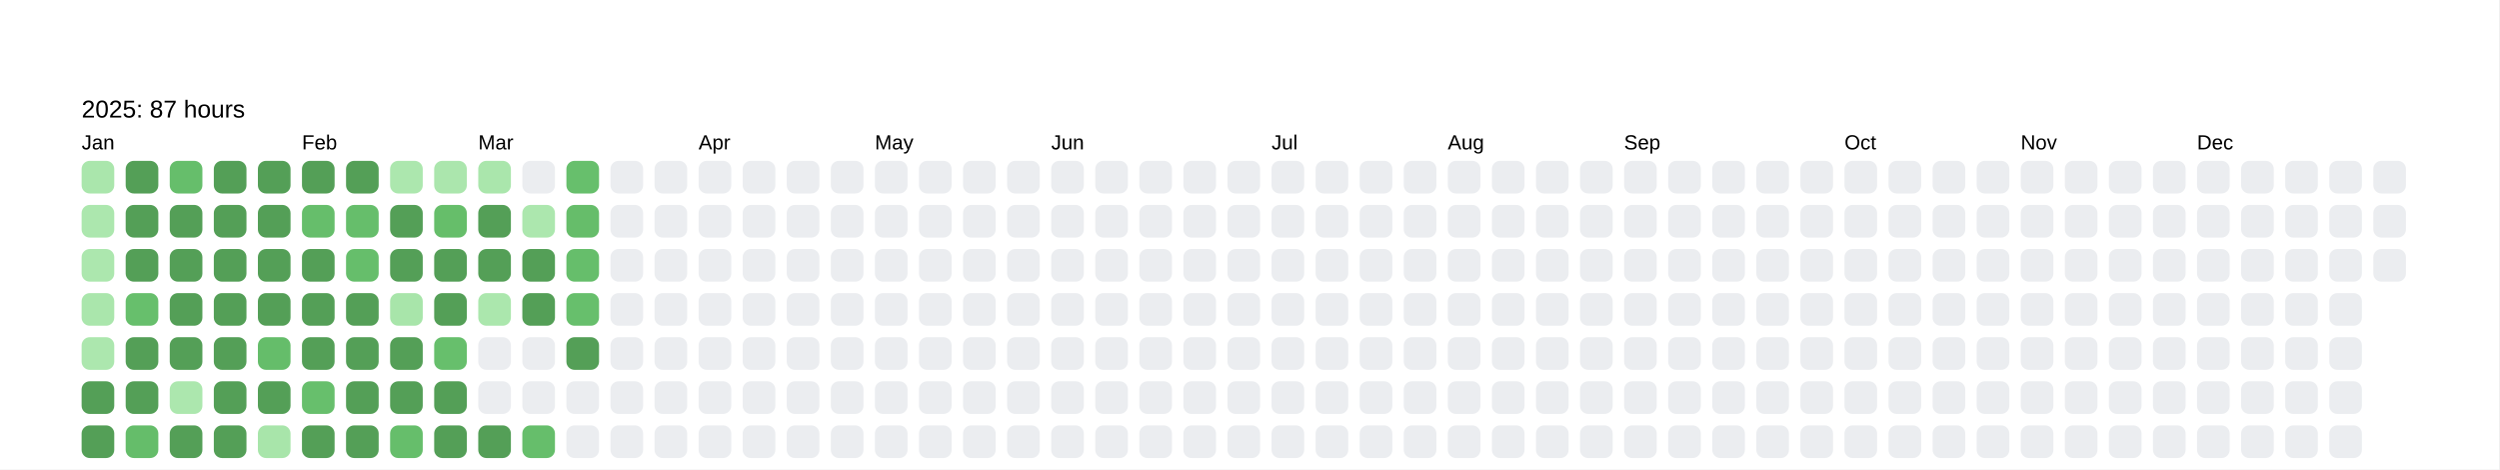
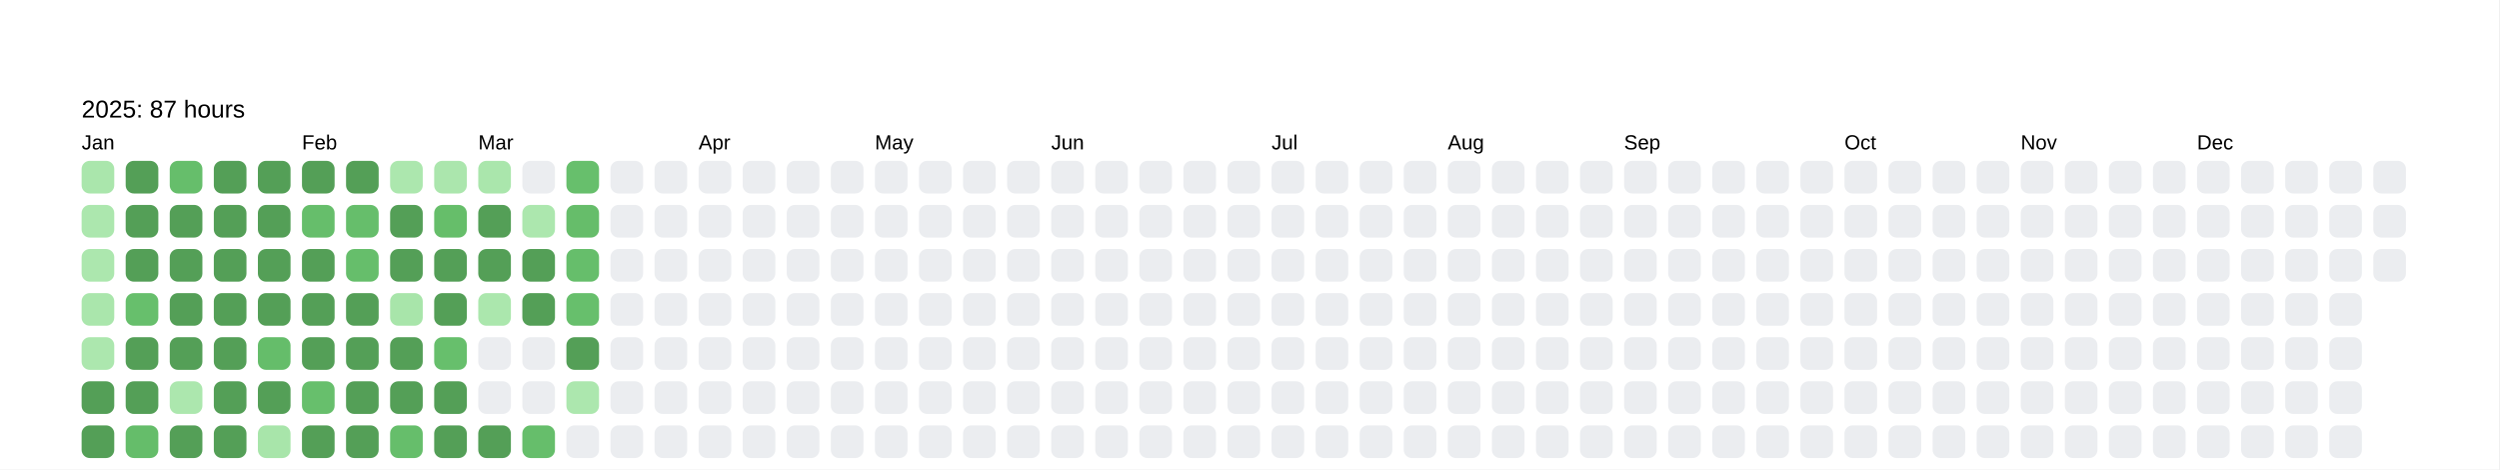
<svg xmlns="http://www.w3.org/2000/svg" baseProfile="full" height="57.5mm" version="1.1" viewBox="0,0,306.2,57.5" width="306.2mm">
  <defs />
  <rect fill="#FFFFFF" height="57.5" width="306.2" x="0" y="0" />
  <text fill="#000000" style="font-size:6px; font-family:Arial; font-weight:bold;" x="10" y="10" />
  <text fill="#000000" style="font-size:3px; font-family:Arial;" x="10" y="14.4">2025: 87 hours</text>
  <text fill="#000000" style="font-size:2.5px; font-family:Arial" x="10" y="18.3">Jan</text>
  <rect fill="#aae6ac" height="4" rx="1" ry="1" width="4" x="10" y="19.7" />
  <rect fill="#ace7ae" height="4" rx="1" ry="1" width="4" x="10" y="25.1" />
  <rect fill="#ace7ae" height="4" rx="1" ry="1" width="4" x="10" y="30.5" />
  <rect fill="#aae6ac" height="4" rx="1" ry="1" width="4" x="10" y="35.9" />
  <rect fill="#ace7ae" height="4" rx="1" ry="1" width="4" x="10" y="41.3" />
  <rect fill="#549F57" height="4" rx="1" ry="1" width="4" x="10" y="46.7" />
  <rect fill="#549F57" height="4" rx="1" ry="1" width="4" x="10" y="52.1" />
  <rect fill="#549F57" height="4" rx="1" ry="1" width="4" x="15.4" y="19.7" />
  <rect fill="#549F57" height="4" rx="1" ry="1" width="4" x="15.4" y="25.1" />
  <rect fill="#549F57" height="4" rx="1" ry="1" width="4" x="15.4" y="30.5" />
  <rect fill="#67bf6c" height="4" rx="1" ry="1" width="4" x="15.4" y="35.9" />
  <rect fill="#549F57" height="4" rx="1" ry="1" width="4" x="15.4" y="41.3" />
  <rect fill="#549F57" height="4" rx="1" ry="1" width="4" x="15.4" y="46.7" />
  <rect fill="#65bd6a" height="4" rx="1" ry="1" width="4" x="15.4" y="52.1" />
  <rect fill="#66be6b" height="4" rx="1" ry="1" width="4" x="20.8" y="19.7" />
  <rect fill="#549F57" height="4" rx="1" ry="1" width="4" x="20.8" y="25.1" />
  <rect fill="#549F57" height="4" rx="1" ry="1" width="4" x="20.8" y="30.5" />
  <rect fill="#549F57" height="4" rx="1" ry="1" width="4" x="20.8" y="35.9" />
  <rect fill="#549F57" height="4" rx="1" ry="1" width="4" x="20.8" y="41.3" />
  <rect fill="#ace7ae" height="4" rx="1" ry="1" width="4" x="20.8" y="46.7" />
  <rect fill="#549F57" height="4" rx="1" ry="1" width="4" x="20.8" y="52.1" />
  <rect fill="#549F57" height="4" rx="1" ry="1" width="4" x="26.2" y="19.7" />
  <rect fill="#549F57" height="4" rx="1" ry="1" width="4" x="26.2" y="25.1" />
  <rect fill="#549F57" height="4" rx="1" ry="1" width="4" x="26.2" y="30.5" />
  <rect fill="#549F57" height="4" rx="1" ry="1" width="4" x="26.2" y="35.9" />
  <rect fill="#549F57" height="4" rx="1" ry="1" width="4" x="26.2" y="41.3" />
  <rect fill="#549F57" height="4" rx="1" ry="1" width="4" x="26.2" y="46.7" />
  <rect fill="#549F57" height="4" rx="1" ry="1" width="4" x="26.2" y="52.1" />
  <rect fill="#549F57" height="4" rx="1" ry="1" width="4" x="31.6" y="19.7" />
  <rect fill="#549F57" height="4" rx="1" ry="1" width="4" x="31.6" y="25.1" />
  <rect fill="#549F57" height="4" rx="1" ry="1" width="4" x="31.6" y="30.5" />
  <rect fill="#549F57" height="4" rx="1" ry="1" width="4" x="31.6" y="35.9" />
  <rect fill="#65bd6a" height="4" rx="1" ry="1" width="4" x="31.6" y="41.3" />
  <rect fill="#549F57" height="4" rx="1" ry="1" width="4" x="31.6" y="46.7" />
  <rect fill="#a8e5aa" height="4" rx="1" ry="1" width="4" x="31.6" y="52.1" />
  <text fill="#000000" style="font-size:2.5px; font-family:Arial" x="37.0" y="18.3">Feb</text>
  <rect fill="#549F57" height="4" rx="1" ry="1" width="4" x="37.0" y="19.7" />
  <rect fill="#66be6b" height="4" rx="1" ry="1" width="4" x="37.0" y="25.1" />
  <rect fill="#549F57" height="4" rx="1" ry="1" width="4" x="37.0" y="30.5" />
  <rect fill="#549F57" height="4" rx="1" ry="1" width="4" x="37.0" y="35.9" />
  <rect fill="#549F57" height="4" rx="1" ry="1" width="4" x="37.0" y="41.3" />
  <rect fill="#67bf6c" height="4" rx="1" ry="1" width="4" x="37.0" y="46.7" />
  <rect fill="#549F57" height="4" rx="1" ry="1" width="4" x="37.0" y="52.1" />
  <rect fill="#549F57" height="4" rx="1" ry="1" width="4" x="42.4" y="19.7" />
  <rect fill="#66be6b" height="4" rx="1" ry="1" width="4" x="42.4" y="25.1" />
  <rect fill="#66be6b" height="4" rx="1" ry="1" width="4" x="42.4" y="30.5" />
  <rect fill="#549F57" height="4" rx="1" ry="1" width="4" x="42.4" y="35.9" />
  <rect fill="#549F57" height="4" rx="1" ry="1" width="4" x="42.4" y="41.3" />
  <rect fill="#549F57" height="4" rx="1" ry="1" width="4" x="42.4" y="46.7" />
  <rect fill="#549F57" height="4" rx="1" ry="1" width="4" x="42.4" y="52.1" />
  <rect fill="#ace7ae" height="4" rx="1" ry="1" width="4" x="47.8" y="19.7" />
  <rect fill="#549F57" height="4" rx="1" ry="1" width="4" x="47.8" y="25.1" />
  <rect fill="#549F57" height="4" rx="1" ry="1" width="4" x="47.8" y="30.5" />
  <rect fill="#a8e5aa" height="4" rx="1" ry="1" width="4" x="47.8" y="35.9" />
  <rect fill="#549F57" height="4" rx="1" ry="1" width="4" x="47.8" y="41.3" />
  <rect fill="#549F57" height="4" rx="1" ry="1" width="4" x="47.8" y="46.7" />
  <rect fill="#66be6b" height="4" rx="1" ry="1" width="4" x="47.8" y="52.1" />
  <rect fill="#abe6ad" height="4" rx="1" ry="1" width="4" x="53.2" y="19.7" />
  <rect fill="#66be6a" height="4" rx="1" ry="1" width="4" x="53.2" y="25.1" />
  <rect fill="#549F57" height="4" rx="1" ry="1" width="4" x="53.2" y="30.5" />
  <rect fill="#549F57" height="4" rx="1" ry="1" width="4" x="53.2" y="35.9" />
  <rect fill="#67bf6c" height="4" rx="1" ry="1" width="4" x="53.2" y="41.3" />
  <rect fill="#549F57" height="4" rx="1" ry="1" width="4" x="53.2" y="46.7" />
  <rect fill="#549F57" height="4" rx="1" ry="1" width="4" x="53.2" y="52.1" />
  <text fill="#000000" style="font-size:2.5px; font-family:Arial" x="58.6" y="18.3">Mar</text>
  <rect fill="#aae6ac" height="4" rx="1" ry="1" width="4" x="58.6" y="19.7" />
  <rect fill="#549F57" height="4" rx="1" ry="1" width="4" x="58.6" y="25.1" />
  <rect fill="#549F57" height="4" rx="1" ry="1" width="4" x="58.6" y="30.5" />
  <rect fill="#abe7ad" height="4" rx="1" ry="1" width="4" x="58.6" y="35.9" />
  <rect fill="#EBEDF0" height="4" rx="1" ry="1" width="4" x="58.6" y="41.3" />
  <rect fill="#EBEDF0" height="4" rx="1" ry="1" width="4" x="58.6" y="46.7" />
  <rect fill="#549F57" height="4" rx="1" ry="1" width="4" x="58.6" y="52.1" />
  <rect fill="#EBEDF0" height="4" rx="1" ry="1" width="4" x="64" y="19.7" />
  <rect fill="#ace7ae" height="4" rx="1" ry="1" width="4" x="64" y="25.1" />
  <rect fill="#549F57" height="4" rx="1" ry="1" width="4" x="64" y="30.5" />
  <rect fill="#549F57" height="4" rx="1" ry="1" width="4" x="64" y="35.9" />
  <rect fill="#EBEDF0" height="4" rx="1" ry="1" width="4" x="64" y="41.3" />
  <rect fill="#EBEDF0" height="4" rx="1" ry="1" width="4" x="64" y="46.7" />
  <rect fill="#66be6b" height="4" rx="1" ry="1" width="4" x="64" y="52.1" />
  <rect fill="#67bf6c" height="4" rx="1" ry="1" width="4" x="69.4" y="19.7" />
  <rect fill="#66bd6a" height="4" rx="1" ry="1" width="4" x="69.4" y="25.1" />
  <rect fill="#66be6b" height="4" rx="1" ry="1" width="4" x="69.4" y="30.5" />
  <rect fill="#67bf6c" height="4" rx="1" ry="1" width="4" x="69.4" y="35.9" />
  <rect fill="#549F57" height="4" rx="1" ry="1" width="4" x="69.4" y="41.3" />
-   <rect fill="#EBEDF0" height="4" rx="1" ry="1" width="4" x="69.4" y="46.7" />
+   <rect fill="#ace7ae" height="4" rx="1" ry="1" width="4" x="69.4" y="46.7" />
  <rect fill="#EBEDF0" height="4" rx="1" ry="1" width="4" x="69.4" y="52.1" />
  <rect fill="#EBEDF0" height="4" rx="1" ry="1" width="4" x="74.8" y="19.7" />
  <rect fill="#EBEDF0" height="4" rx="1" ry="1" width="4" x="74.8" y="25.1" />
  <rect fill="#EBEDF0" height="4" rx="1" ry="1" width="4" x="74.8" y="30.5" />
  <rect fill="#EBEDF0" height="4" rx="1" ry="1" width="4" x="74.8" y="35.9" />
  <rect fill="#EBEDF0" height="4" rx="1" ry="1" width="4" x="74.8" y="41.3" />
  <rect fill="#EBEDF0" height="4" rx="1" ry="1" width="4" x="74.8" y="46.7" />
  <rect fill="#EBEDF0" height="4" rx="1" ry="1" width="4" x="74.8" y="52.1" />
  <rect fill="#EBEDF0" height="4" rx="1" ry="1" width="4" x="80.2" y="19.7" />
  <rect fill="#EBEDF0" height="4" rx="1" ry="1" width="4" x="80.2" y="25.1" />
  <rect fill="#EBEDF0" height="4" rx="1" ry="1" width="4" x="80.2" y="30.5" />
  <rect fill="#EBEDF0" height="4" rx="1" ry="1" width="4" x="80.2" y="35.9" />
  <rect fill="#EBEDF0" height="4" rx="1" ry="1" width="4" x="80.2" y="41.3" />
  <rect fill="#EBEDF0" height="4" rx="1" ry="1" width="4" x="80.2" y="46.7" />
  <rect fill="#EBEDF0" height="4" rx="1" ry="1" width="4" x="80.2" y="52.1" />
  <text fill="#000000" style="font-size:2.5px; font-family:Arial" x="85.6" y="18.3">Apr</text>
  <rect fill="#EBEDF0" height="4" rx="1" ry="1" width="4" x="85.6" y="19.7" />
  <rect fill="#EBEDF0" height="4" rx="1" ry="1" width="4" x="85.6" y="25.1" />
  <rect fill="#EBEDF0" height="4" rx="1" ry="1" width="4" x="85.6" y="30.5" />
  <rect fill="#EBEDF0" height="4" rx="1" ry="1" width="4" x="85.6" y="35.9" />
  <rect fill="#EBEDF0" height="4" rx="1" ry="1" width="4" x="85.6" y="41.3" />
  <rect fill="#EBEDF0" height="4" rx="1" ry="1" width="4" x="85.6" y="46.7" />
  <rect fill="#EBEDF0" height="4" rx="1" ry="1" width="4" x="85.6" y="52.1" />
  <rect fill="#EBEDF0" height="4" rx="1" ry="1" width="4" x="91" y="19.7" />
  <rect fill="#EBEDF0" height="4" rx="1" ry="1" width="4" x="91" y="25.1" />
  <rect fill="#EBEDF0" height="4" rx="1" ry="1" width="4" x="91" y="30.5" />
  <rect fill="#EBEDF0" height="4" rx="1" ry="1" width="4" x="91" y="35.9" />
  <rect fill="#EBEDF0" height="4" rx="1" ry="1" width="4" x="91" y="41.3" />
  <rect fill="#EBEDF0" height="4" rx="1" ry="1" width="4" x="91" y="46.7" />
  <rect fill="#EBEDF0" height="4" rx="1" ry="1" width="4" x="91" y="52.1" />
  <rect fill="#EBEDF0" height="4" rx="1" ry="1" width="4" x="96.4" y="19.7" />
  <rect fill="#EBEDF0" height="4" rx="1" ry="1" width="4" x="96.4" y="25.1" />
  <rect fill="#EBEDF0" height="4" rx="1" ry="1" width="4" x="96.4" y="30.5" />
  <rect fill="#EBEDF0" height="4" rx="1" ry="1" width="4" x="96.4" y="35.9" />
  <rect fill="#EBEDF0" height="4" rx="1" ry="1" width="4" x="96.4" y="41.3" />
  <rect fill="#EBEDF0" height="4" rx="1" ry="1" width="4" x="96.4" y="46.7" />
  <rect fill="#EBEDF0" height="4" rx="1" ry="1" width="4" x="96.4" y="52.1" />
  <rect fill="#EBEDF0" height="4" rx="1" ry="1" width="4" x="101.8" y="19.7" />
  <rect fill="#EBEDF0" height="4" rx="1" ry="1" width="4" x="101.8" y="25.1" />
  <rect fill="#EBEDF0" height="4" rx="1" ry="1" width="4" x="101.8" y="30.5" />
  <rect fill="#EBEDF0" height="4" rx="1" ry="1" width="4" x="101.8" y="35.9" />
  <rect fill="#EBEDF0" height="4" rx="1" ry="1" width="4" x="101.8" y="41.3" />
  <rect fill="#EBEDF0" height="4" rx="1" ry="1" width="4" x="101.8" y="46.7" />
  <rect fill="#EBEDF0" height="4" rx="1" ry="1" width="4" x="101.8" y="52.1" />
  <text fill="#000000" style="font-size:2.5px; font-family:Arial" x="107.2" y="18.3">May</text>
  <rect fill="#EBEDF0" height="4" rx="1" ry="1" width="4" x="107.2" y="19.7" />
  <rect fill="#EBEDF0" height="4" rx="1" ry="1" width="4" x="107.2" y="25.1" />
  <rect fill="#EBEDF0" height="4" rx="1" ry="1" width="4" x="107.2" y="30.5" />
  <rect fill="#EBEDF0" height="4" rx="1" ry="1" width="4" x="107.2" y="35.9" />
  <rect fill="#EBEDF0" height="4" rx="1" ry="1" width="4" x="107.2" y="41.3" />
  <rect fill="#EBEDF0" height="4" rx="1" ry="1" width="4" x="107.2" y="46.7" />
  <rect fill="#EBEDF0" height="4" rx="1" ry="1" width="4" x="107.2" y="52.1" />
  <rect fill="#EBEDF0" height="4" rx="1" ry="1" width="4" x="112.6" y="19.7" />
  <rect fill="#EBEDF0" height="4" rx="1" ry="1" width="4" x="112.6" y="25.1" />
  <rect fill="#EBEDF0" height="4" rx="1" ry="1" width="4" x="112.6" y="30.5" />
  <rect fill="#EBEDF0" height="4" rx="1" ry="1" width="4" x="112.6" y="35.9" />
  <rect fill="#EBEDF0" height="4" rx="1" ry="1" width="4" x="112.6" y="41.3" />
  <rect fill="#EBEDF0" height="4" rx="1" ry="1" width="4" x="112.6" y="46.7" />
  <rect fill="#EBEDF0" height="4" rx="1" ry="1" width="4" x="112.6" y="52.1" />
  <rect fill="#EBEDF0" height="4" rx="1" ry="1" width="4" x="118" y="19.7" />
  <rect fill="#EBEDF0" height="4" rx="1" ry="1" width="4" x="118" y="25.1" />
  <rect fill="#EBEDF0" height="4" rx="1" ry="1" width="4" x="118" y="30.5" />
  <rect fill="#EBEDF0" height="4" rx="1" ry="1" width="4" x="118" y="35.9" />
  <rect fill="#EBEDF0" height="4" rx="1" ry="1" width="4" x="118" y="41.3" />
  <rect fill="#EBEDF0" height="4" rx="1" ry="1" width="4" x="118" y="46.7" />
  <rect fill="#EBEDF0" height="4" rx="1" ry="1" width="4" x="118" y="52.1" />
  <rect fill="#EBEDF0" height="4" rx="1" ry="1" width="4" x="123.4" y="19.7" />
  <rect fill="#EBEDF0" height="4" rx="1" ry="1" width="4" x="123.4" y="25.1" />
  <rect fill="#EBEDF0" height="4" rx="1" ry="1" width="4" x="123.4" y="30.5" />
  <rect fill="#EBEDF0" height="4" rx="1" ry="1" width="4" x="123.4" y="35.9" />
  <rect fill="#EBEDF0" height="4" rx="1" ry="1" width="4" x="123.4" y="41.3" />
  <rect fill="#EBEDF0" height="4" rx="1" ry="1" width="4" x="123.4" y="46.7" />
  <rect fill="#EBEDF0" height="4" rx="1" ry="1" width="4" x="123.4" y="52.1" />
  <text fill="#000000" style="font-size:2.5px; font-family:Arial" x="128.8" y="18.3">Jun</text>
  <rect fill="#EBEDF0" height="4" rx="1" ry="1" width="4" x="128.8" y="19.7" />
  <rect fill="#EBEDF0" height="4" rx="1" ry="1" width="4" x="128.8" y="25.1" />
  <rect fill="#EBEDF0" height="4" rx="1" ry="1" width="4" x="128.8" y="30.5" />
  <rect fill="#EBEDF0" height="4" rx="1" ry="1" width="4" x="128.8" y="35.9" />
  <rect fill="#EBEDF0" height="4" rx="1" ry="1" width="4" x="128.8" y="41.3" />
  <rect fill="#EBEDF0" height="4" rx="1" ry="1" width="4" x="128.8" y="46.7" />
  <rect fill="#EBEDF0" height="4" rx="1" ry="1" width="4" x="128.8" y="52.1" />
  <rect fill="#EBEDF0" height="4" rx="1" ry="1" width="4" x="134.2" y="19.7" />
  <rect fill="#EBEDF0" height="4" rx="1" ry="1" width="4" x="134.2" y="25.1" />
  <rect fill="#EBEDF0" height="4" rx="1" ry="1" width="4" x="134.2" y="30.5" />
  <rect fill="#EBEDF0" height="4" rx="1" ry="1" width="4" x="134.2" y="35.9" />
  <rect fill="#EBEDF0" height="4" rx="1" ry="1" width="4" x="134.2" y="41.3" />
  <rect fill="#EBEDF0" height="4" rx="1" ry="1" width="4" x="134.2" y="46.7" />
  <rect fill="#EBEDF0" height="4" rx="1" ry="1" width="4" x="134.2" y="52.1" />
  <rect fill="#EBEDF0" height="4" rx="1" ry="1" width="4" x="139.6" y="19.7" />
  <rect fill="#EBEDF0" height="4" rx="1" ry="1" width="4" x="139.6" y="25.1" />
  <rect fill="#EBEDF0" height="4" rx="1" ry="1" width="4" x="139.6" y="30.5" />
  <rect fill="#EBEDF0" height="4" rx="1" ry="1" width="4" x="139.6" y="35.9" />
  <rect fill="#EBEDF0" height="4" rx="1" ry="1" width="4" x="139.6" y="41.3" />
  <rect fill="#EBEDF0" height="4" rx="1" ry="1" width="4" x="139.6" y="46.7" />
  <rect fill="#EBEDF0" height="4" rx="1" ry="1" width="4" x="139.6" y="52.1" />
  <rect fill="#EBEDF0" height="4" rx="1" ry="1" width="4" x="145" y="19.7" />
  <rect fill="#EBEDF0" height="4" rx="1" ry="1" width="4" x="145" y="25.1" />
  <rect fill="#EBEDF0" height="4" rx="1" ry="1" width="4" x="145" y="30.5" />
  <rect fill="#EBEDF0" height="4" rx="1" ry="1" width="4" x="145" y="35.9" />
  <rect fill="#EBEDF0" height="4" rx="1" ry="1" width="4" x="145" y="41.3" />
  <rect fill="#EBEDF0" height="4" rx="1" ry="1" width="4" x="145" y="46.7" />
  <rect fill="#EBEDF0" height="4" rx="1" ry="1" width="4" x="145" y="52.1" />
  <rect fill="#EBEDF0" height="4" rx="1" ry="1" width="4" x="150.4" y="19.7" />
  <rect fill="#EBEDF0" height="4" rx="1" ry="1" width="4" x="150.4" y="25.1" />
  <rect fill="#EBEDF0" height="4" rx="1" ry="1" width="4" x="150.4" y="30.5" />
  <rect fill="#EBEDF0" height="4" rx="1" ry="1" width="4" x="150.4" y="35.9" />
  <rect fill="#EBEDF0" height="4" rx="1" ry="1" width="4" x="150.4" y="41.3" />
  <rect fill="#EBEDF0" height="4" rx="1" ry="1" width="4" x="150.4" y="46.7" />
  <rect fill="#EBEDF0" height="4" rx="1" ry="1" width="4" x="150.4" y="52.1" />
  <text fill="#000000" style="font-size:2.5px; font-family:Arial" x="155.8" y="18.3">Jul</text>
  <rect fill="#EBEDF0" height="4" rx="1" ry="1" width="4" x="155.8" y="19.7" />
  <rect fill="#EBEDF0" height="4" rx="1" ry="1" width="4" x="155.8" y="25.1" />
  <rect fill="#EBEDF0" height="4" rx="1" ry="1" width="4" x="155.8" y="30.5" />
  <rect fill="#EBEDF0" height="4" rx="1" ry="1" width="4" x="155.8" y="35.9" />
  <rect fill="#EBEDF0" height="4" rx="1" ry="1" width="4" x="155.8" y="41.3" />
  <rect fill="#EBEDF0" height="4" rx="1" ry="1" width="4" x="155.8" y="46.7" />
  <rect fill="#EBEDF0" height="4" rx="1" ry="1" width="4" x="155.8" y="52.1" />
  <rect fill="#EBEDF0" height="4" rx="1" ry="1" width="4" x="161.2" y="19.7" />
  <rect fill="#EBEDF0" height="4" rx="1" ry="1" width="4" x="161.2" y="25.1" />
  <rect fill="#EBEDF0" height="4" rx="1" ry="1" width="4" x="161.2" y="30.5" />
  <rect fill="#EBEDF0" height="4" rx="1" ry="1" width="4" x="161.2" y="35.9" />
  <rect fill="#EBEDF0" height="4" rx="1" ry="1" width="4" x="161.2" y="41.3" />
  <rect fill="#EBEDF0" height="4" rx="1" ry="1" width="4" x="161.2" y="46.7" />
  <rect fill="#EBEDF0" height="4" rx="1" ry="1" width="4" x="161.2" y="52.1" />
  <rect fill="#EBEDF0" height="4" rx="1" ry="1" width="4" x="166.6" y="19.7" />
  <rect fill="#EBEDF0" height="4" rx="1" ry="1" width="4" x="166.6" y="25.1" />
  <rect fill="#EBEDF0" height="4" rx="1" ry="1" width="4" x="166.6" y="30.5" />
  <rect fill="#EBEDF0" height="4" rx="1" ry="1" width="4" x="166.6" y="35.9" />
  <rect fill="#EBEDF0" height="4" rx="1" ry="1" width="4" x="166.6" y="41.3" />
  <rect fill="#EBEDF0" height="4" rx="1" ry="1" width="4" x="166.6" y="46.7" />
  <rect fill="#EBEDF0" height="4" rx="1" ry="1" width="4" x="166.6" y="52.1" />
  <rect fill="#EBEDF0" height="4" rx="1" ry="1" width="4" x="172" y="19.7" />
  <rect fill="#EBEDF0" height="4" rx="1" ry="1" width="4" x="172" y="25.1" />
  <rect fill="#EBEDF0" height="4" rx="1" ry="1" width="4" x="172" y="30.5" />
  <rect fill="#EBEDF0" height="4" rx="1" ry="1" width="4" x="172" y="35.9" />
  <rect fill="#EBEDF0" height="4" rx="1" ry="1" width="4" x="172" y="41.3" />
  <rect fill="#EBEDF0" height="4" rx="1" ry="1" width="4" x="172" y="46.7" />
  <rect fill="#EBEDF0" height="4" rx="1" ry="1" width="4" x="172" y="52.1" />
  <text fill="#000000" style="font-size:2.5px; font-family:Arial" x="177.4" y="18.3">Aug</text>
  <rect fill="#EBEDF0" height="4" rx="1" ry="1" width="4" x="177.4" y="19.7" />
  <rect fill="#EBEDF0" height="4" rx="1" ry="1" width="4" x="177.4" y="25.1" />
  <rect fill="#EBEDF0" height="4" rx="1" ry="1" width="4" x="177.4" y="30.5" />
  <rect fill="#EBEDF0" height="4" rx="1" ry="1" width="4" x="177.4" y="35.9" />
  <rect fill="#EBEDF0" height="4" rx="1" ry="1" width="4" x="177.4" y="41.3" />
  <rect fill="#EBEDF0" height="4" rx="1" ry="1" width="4" x="177.4" y="46.7" />
  <rect fill="#EBEDF0" height="4" rx="1" ry="1" width="4" x="177.4" y="52.1" />
  <rect fill="#EBEDF0" height="4" rx="1" ry="1" width="4" x="182.8" y="19.7" />
  <rect fill="#EBEDF0" height="4" rx="1" ry="1" width="4" x="182.8" y="25.1" />
  <rect fill="#EBEDF0" height="4" rx="1" ry="1" width="4" x="182.8" y="30.5" />
  <rect fill="#EBEDF0" height="4" rx="1" ry="1" width="4" x="182.8" y="35.9" />
  <rect fill="#EBEDF0" height="4" rx="1" ry="1" width="4" x="182.8" y="41.3" />
  <rect fill="#EBEDF0" height="4" rx="1" ry="1" width="4" x="182.8" y="46.7" />
  <rect fill="#EBEDF0" height="4" rx="1" ry="1" width="4" x="182.8" y="52.1" />
  <rect fill="#EBEDF0" height="4" rx="1" ry="1" width="4" x="188.2" y="19.7" />
  <rect fill="#EBEDF0" height="4" rx="1" ry="1" width="4" x="188.2" y="25.1" />
  <rect fill="#EBEDF0" height="4" rx="1" ry="1" width="4" x="188.2" y="30.5" />
  <rect fill="#EBEDF0" height="4" rx="1" ry="1" width="4" x="188.2" y="35.9" />
  <rect fill="#EBEDF0" height="4" rx="1" ry="1" width="4" x="188.2" y="41.3" />
  <rect fill="#EBEDF0" height="4" rx="1" ry="1" width="4" x="188.2" y="46.7" />
  <rect fill="#EBEDF0" height="4" rx="1" ry="1" width="4" x="188.2" y="52.1" />
  <rect fill="#EBEDF0" height="4" rx="1" ry="1" width="4" x="193.6" y="19.7" />
  <rect fill="#EBEDF0" height="4" rx="1" ry="1" width="4" x="193.6" y="25.1" />
  <rect fill="#EBEDF0" height="4" rx="1" ry="1" width="4" x="193.6" y="30.5" />
  <rect fill="#EBEDF0" height="4" rx="1" ry="1" width="4" x="193.6" y="35.9" />
  <rect fill="#EBEDF0" height="4" rx="1" ry="1" width="4" x="193.6" y="41.3" />
  <rect fill="#EBEDF0" height="4" rx="1" ry="1" width="4" x="193.6" y="46.7" />
  <rect fill="#EBEDF0" height="4" rx="1" ry="1" width="4" x="193.6" y="52.1" />
  <text fill="#000000" style="font-size:2.5px; font-family:Arial" x="199" y="18.3">Sep</text>
  <rect fill="#EBEDF0" height="4" rx="1" ry="1" width="4" x="199" y="19.7" />
  <rect fill="#EBEDF0" height="4" rx="1" ry="1" width="4" x="199" y="25.1" />
  <rect fill="#EBEDF0" height="4" rx="1" ry="1" width="4" x="199" y="30.5" />
  <rect fill="#EBEDF0" height="4" rx="1" ry="1" width="4" x="199" y="35.9" />
  <rect fill="#EBEDF0" height="4" rx="1" ry="1" width="4" x="199" y="41.3" />
  <rect fill="#EBEDF0" height="4" rx="1" ry="1" width="4" x="199" y="46.7" />
  <rect fill="#EBEDF0" height="4" rx="1" ry="1" width="4" x="199" y="52.1" />
  <rect fill="#EBEDF0" height="4" rx="1" ry="1" width="4" x="204.4" y="19.7" />
  <rect fill="#EBEDF0" height="4" rx="1" ry="1" width="4" x="204.4" y="25.1" />
  <rect fill="#EBEDF0" height="4" rx="1" ry="1" width="4" x="204.4" y="30.5" />
  <rect fill="#EBEDF0" height="4" rx="1" ry="1" width="4" x="204.4" y="35.9" />
  <rect fill="#EBEDF0" height="4" rx="1" ry="1" width="4" x="204.4" y="41.3" />
  <rect fill="#EBEDF0" height="4" rx="1" ry="1" width="4" x="204.4" y="46.7" />
  <rect fill="#EBEDF0" height="4" rx="1" ry="1" width="4" x="204.4" y="52.1" />
  <rect fill="#EBEDF0" height="4" rx="1" ry="1" width="4" x="209.8" y="19.7" />
  <rect fill="#EBEDF0" height="4" rx="1" ry="1" width="4" x="209.8" y="25.1" />
  <rect fill="#EBEDF0" height="4" rx="1" ry="1" width="4" x="209.8" y="30.5" />
  <rect fill="#EBEDF0" height="4" rx="1" ry="1" width="4" x="209.8" y="35.9" />
  <rect fill="#EBEDF0" height="4" rx="1" ry="1" width="4" x="209.8" y="41.3" />
  <rect fill="#EBEDF0" height="4" rx="1" ry="1" width="4" x="209.8" y="46.7" />
  <rect fill="#EBEDF0" height="4" rx="1" ry="1" width="4" x="209.8" y="52.1" />
  <rect fill="#EBEDF0" height="4" rx="1" ry="1" width="4" x="215.2" y="19.7" />
  <rect fill="#EBEDF0" height="4" rx="1" ry="1" width="4" x="215.2" y="25.1" />
  <rect fill="#EBEDF0" height="4" rx="1" ry="1" width="4" x="215.2" y="30.5" />
  <rect fill="#EBEDF0" height="4" rx="1" ry="1" width="4" x="215.2" y="35.9" />
  <rect fill="#EBEDF0" height="4" rx="1" ry="1" width="4" x="215.2" y="41.3" />
  <rect fill="#EBEDF0" height="4" rx="1" ry="1" width="4" x="215.2" y="46.7" />
  <rect fill="#EBEDF0" height="4" rx="1" ry="1" width="4" x="215.2" y="52.1" />
  <rect fill="#EBEDF0" height="4" rx="1" ry="1" width="4" x="220.6" y="19.7" />
  <rect fill="#EBEDF0" height="4" rx="1" ry="1" width="4" x="220.6" y="25.1" />
  <rect fill="#EBEDF0" height="4" rx="1" ry="1" width="4" x="220.6" y="30.5" />
  <rect fill="#EBEDF0" height="4" rx="1" ry="1" width="4" x="220.6" y="35.9" />
  <rect fill="#EBEDF0" height="4" rx="1" ry="1" width="4" x="220.6" y="41.3" />
  <rect fill="#EBEDF0" height="4" rx="1" ry="1" width="4" x="220.6" y="46.7" />
  <rect fill="#EBEDF0" height="4" rx="1" ry="1" width="4" x="220.6" y="52.1" />
  <text fill="#000000" style="font-size:2.5px; font-family:Arial" x="226" y="18.3">Oct</text>
  <rect fill="#EBEDF0" height="4" rx="1" ry="1" width="4" x="226" y="19.7" />
  <rect fill="#EBEDF0" height="4" rx="1" ry="1" width="4" x="226" y="25.1" />
  <rect fill="#EBEDF0" height="4" rx="1" ry="1" width="4" x="226" y="30.5" />
  <rect fill="#EBEDF0" height="4" rx="1" ry="1" width="4" x="226" y="35.9" />
  <rect fill="#EBEDF0" height="4" rx="1" ry="1" width="4" x="226" y="41.3" />
  <rect fill="#EBEDF0" height="4" rx="1" ry="1" width="4" x="226" y="46.7" />
  <rect fill="#EBEDF0" height="4" rx="1" ry="1" width="4" x="226" y="52.1" />
  <rect fill="#EBEDF0" height="4" rx="1" ry="1" width="4" x="231.4" y="19.7" />
  <rect fill="#EBEDF0" height="4" rx="1" ry="1" width="4" x="231.4" y="25.1" />
  <rect fill="#EBEDF0" height="4" rx="1" ry="1" width="4" x="231.4" y="30.5" />
  <rect fill="#EBEDF0" height="4" rx="1" ry="1" width="4" x="231.4" y="35.9" />
  <rect fill="#EBEDF0" height="4" rx="1" ry="1" width="4" x="231.4" y="41.3" />
  <rect fill="#EBEDF0" height="4" rx="1" ry="1" width="4" x="231.4" y="46.7" />
  <rect fill="#EBEDF0" height="4" rx="1" ry="1" width="4" x="231.4" y="52.1" />
  <rect fill="#EBEDF0" height="4" rx="1" ry="1" width="4" x="236.8" y="19.7" />
  <rect fill="#EBEDF0" height="4" rx="1" ry="1" width="4" x="236.8" y="25.1" />
  <rect fill="#EBEDF0" height="4" rx="1" ry="1" width="4" x="236.8" y="30.5" />
  <rect fill="#EBEDF0" height="4" rx="1" ry="1" width="4" x="236.8" y="35.9" />
  <rect fill="#EBEDF0" height="4" rx="1" ry="1" width="4" x="236.8" y="41.3" />
  <rect fill="#EBEDF0" height="4" rx="1" ry="1" width="4" x="236.8" y="46.7" />
  <rect fill="#EBEDF0" height="4" rx="1" ry="1" width="4" x="236.8" y="52.1" />
  <rect fill="#EBEDF0" height="4" rx="1" ry="1" width="4" x="242.2" y="19.7" />
  <rect fill="#EBEDF0" height="4" rx="1" ry="1" width="4" x="242.2" y="25.1" />
  <rect fill="#EBEDF0" height="4" rx="1" ry="1" width="4" x="242.2" y="30.5" />
  <rect fill="#EBEDF0" height="4" rx="1" ry="1" width="4" x="242.2" y="35.9" />
  <rect fill="#EBEDF0" height="4" rx="1" ry="1" width="4" x="242.2" y="41.3" />
  <rect fill="#EBEDF0" height="4" rx="1" ry="1" width="4" x="242.2" y="46.7" />
  <rect fill="#EBEDF0" height="4" rx="1" ry="1" width="4" x="242.2" y="52.1" />
  <text fill="#000000" style="font-size:2.5px; font-family:Arial" x="247.6" y="18.3">Nov</text>
  <rect fill="#EBEDF0" height="4" rx="1" ry="1" width="4" x="247.6" y="19.7" />
  <rect fill="#EBEDF0" height="4" rx="1" ry="1" width="4" x="247.6" y="25.1" />
  <rect fill="#EBEDF0" height="4" rx="1" ry="1" width="4" x="247.6" y="30.5" />
  <rect fill="#EBEDF0" height="4" rx="1" ry="1" width="4" x="247.6" y="35.9" />
  <rect fill="#EBEDF0" height="4" rx="1" ry="1" width="4" x="247.6" y="41.3" />
  <rect fill="#EBEDF0" height="4" rx="1" ry="1" width="4" x="247.6" y="46.7" />
  <rect fill="#EBEDF0" height="4" rx="1" ry="1" width="4" x="247.6" y="52.1" />
  <rect fill="#EBEDF0" height="4" rx="1" ry="1" width="4" x="253" y="19.7" />
  <rect fill="#EBEDF0" height="4" rx="1" ry="1" width="4" x="253" y="25.1" />
  <rect fill="#EBEDF0" height="4" rx="1" ry="1" width="4" x="253" y="30.5" />
  <rect fill="#EBEDF0" height="4" rx="1" ry="1" width="4" x="253" y="35.9" />
  <rect fill="#EBEDF0" height="4" rx="1" ry="1" width="4" x="253" y="41.3" />
  <rect fill="#EBEDF0" height="4" rx="1" ry="1" width="4" x="253" y="46.7" />
  <rect fill="#EBEDF0" height="4" rx="1" ry="1" width="4" x="253" y="52.1" />
  <rect fill="#EBEDF0" height="4" rx="1" ry="1" width="4" x="258.4" y="19.7" />
  <rect fill="#EBEDF0" height="4" rx="1" ry="1" width="4" x="258.4" y="25.1" />
  <rect fill="#EBEDF0" height="4" rx="1" ry="1" width="4" x="258.4" y="30.5" />
  <rect fill="#EBEDF0" height="4" rx="1" ry="1" width="4" x="258.4" y="35.9" />
  <rect fill="#EBEDF0" height="4" rx="1" ry="1" width="4" x="258.4" y="41.3" />
  <rect fill="#EBEDF0" height="4" rx="1" ry="1" width="4" x="258.4" y="46.7" />
  <rect fill="#EBEDF0" height="4" rx="1" ry="1" width="4" x="258.4" y="52.1" />
  <rect fill="#EBEDF0" height="4" rx="1" ry="1" width="4" x="263.8" y="19.7" />
  <rect fill="#EBEDF0" height="4" rx="1" ry="1" width="4" x="263.8" y="25.1" />
  <rect fill="#EBEDF0" height="4" rx="1" ry="1" width="4" x="263.8" y="30.5" />
  <rect fill="#EBEDF0" height="4" rx="1" ry="1" width="4" x="263.8" y="35.9" />
  <rect fill="#EBEDF0" height="4" rx="1" ry="1" width="4" x="263.8" y="41.3" />
  <rect fill="#EBEDF0" height="4" rx="1" ry="1" width="4" x="263.8" y="46.7" />
  <rect fill="#EBEDF0" height="4" rx="1" ry="1" width="4" x="263.8" y="52.1" />
  <text fill="#000000" style="font-size:2.5px; font-family:Arial" x="269.2" y="18.3">Dec</text>
  <rect fill="#EBEDF0" height="4" rx="1" ry="1" width="4" x="269.2" y="19.7" />
  <rect fill="#EBEDF0" height="4" rx="1" ry="1" width="4" x="269.2" y="25.1" />
  <rect fill="#EBEDF0" height="4" rx="1" ry="1" width="4" x="269.2" y="30.5" />
  <rect fill="#EBEDF0" height="4" rx="1" ry="1" width="4" x="269.2" y="35.9" />
  <rect fill="#EBEDF0" height="4" rx="1" ry="1" width="4" x="269.2" y="41.3" />
  <rect fill="#EBEDF0" height="4" rx="1" ry="1" width="4" x="269.2" y="46.7" />
  <rect fill="#EBEDF0" height="4" rx="1" ry="1" width="4" x="269.2" y="52.1" />
  <rect fill="#EBEDF0" height="4" rx="1" ry="1" width="4" x="274.6" y="19.7" />
  <rect fill="#EBEDF0" height="4" rx="1" ry="1" width="4" x="274.6" y="25.1" />
  <rect fill="#EBEDF0" height="4" rx="1" ry="1" width="4" x="274.6" y="30.5" />
  <rect fill="#EBEDF0" height="4" rx="1" ry="1" width="4" x="274.6" y="35.9" />
  <rect fill="#EBEDF0" height="4" rx="1" ry="1" width="4" x="274.6" y="41.3" />
  <rect fill="#EBEDF0" height="4" rx="1" ry="1" width="4" x="274.6" y="46.7" />
  <rect fill="#EBEDF0" height="4" rx="1" ry="1" width="4" x="274.6" y="52.1" />
  <rect fill="#EBEDF0" height="4" rx="1" ry="1" width="4" x="280" y="19.7" />
  <rect fill="#EBEDF0" height="4" rx="1" ry="1" width="4" x="280" y="25.1" />
  <rect fill="#EBEDF0" height="4" rx="1" ry="1" width="4" x="280" y="30.5" />
  <rect fill="#EBEDF0" height="4" rx="1" ry="1" width="4" x="280" y="35.9" />
  <rect fill="#EBEDF0" height="4" rx="1" ry="1" width="4" x="280" y="41.3" />
  <rect fill="#EBEDF0" height="4" rx="1" ry="1" width="4" x="280" y="46.7" />
  <rect fill="#EBEDF0" height="4" rx="1" ry="1" width="4" x="280" y="52.1" />
  <rect fill="#EBEDF0" height="4" rx="1" ry="1" width="4" x="285.4" y="19.7" />
  <rect fill="#EBEDF0" height="4" rx="1" ry="1" width="4" x="285.4" y="25.1" />
  <rect fill="#EBEDF0" height="4" rx="1" ry="1" width="4" x="285.4" y="30.5" />
  <rect fill="#EBEDF0" height="4" rx="1" ry="1" width="4" x="285.4" y="35.9" />
  <rect fill="#EBEDF0" height="4" rx="1" ry="1" width="4" x="285.4" y="41.3" />
  <rect fill="#EBEDF0" height="4" rx="1" ry="1" width="4" x="285.4" y="46.7" />
  <rect fill="#EBEDF0" height="4" rx="1" ry="1" width="4" x="285.4" y="52.1" />
  <rect fill="#EBEDF0" height="4" rx="1" ry="1" width="4" x="290.8" y="19.7" />
  <rect fill="#EBEDF0" height="4" rx="1" ry="1" width="4" x="290.8" y="25.1" />
  <rect fill="#EBEDF0" height="4" rx="1" ry="1" width="4" x="290.8" y="30.5" />
</svg>
